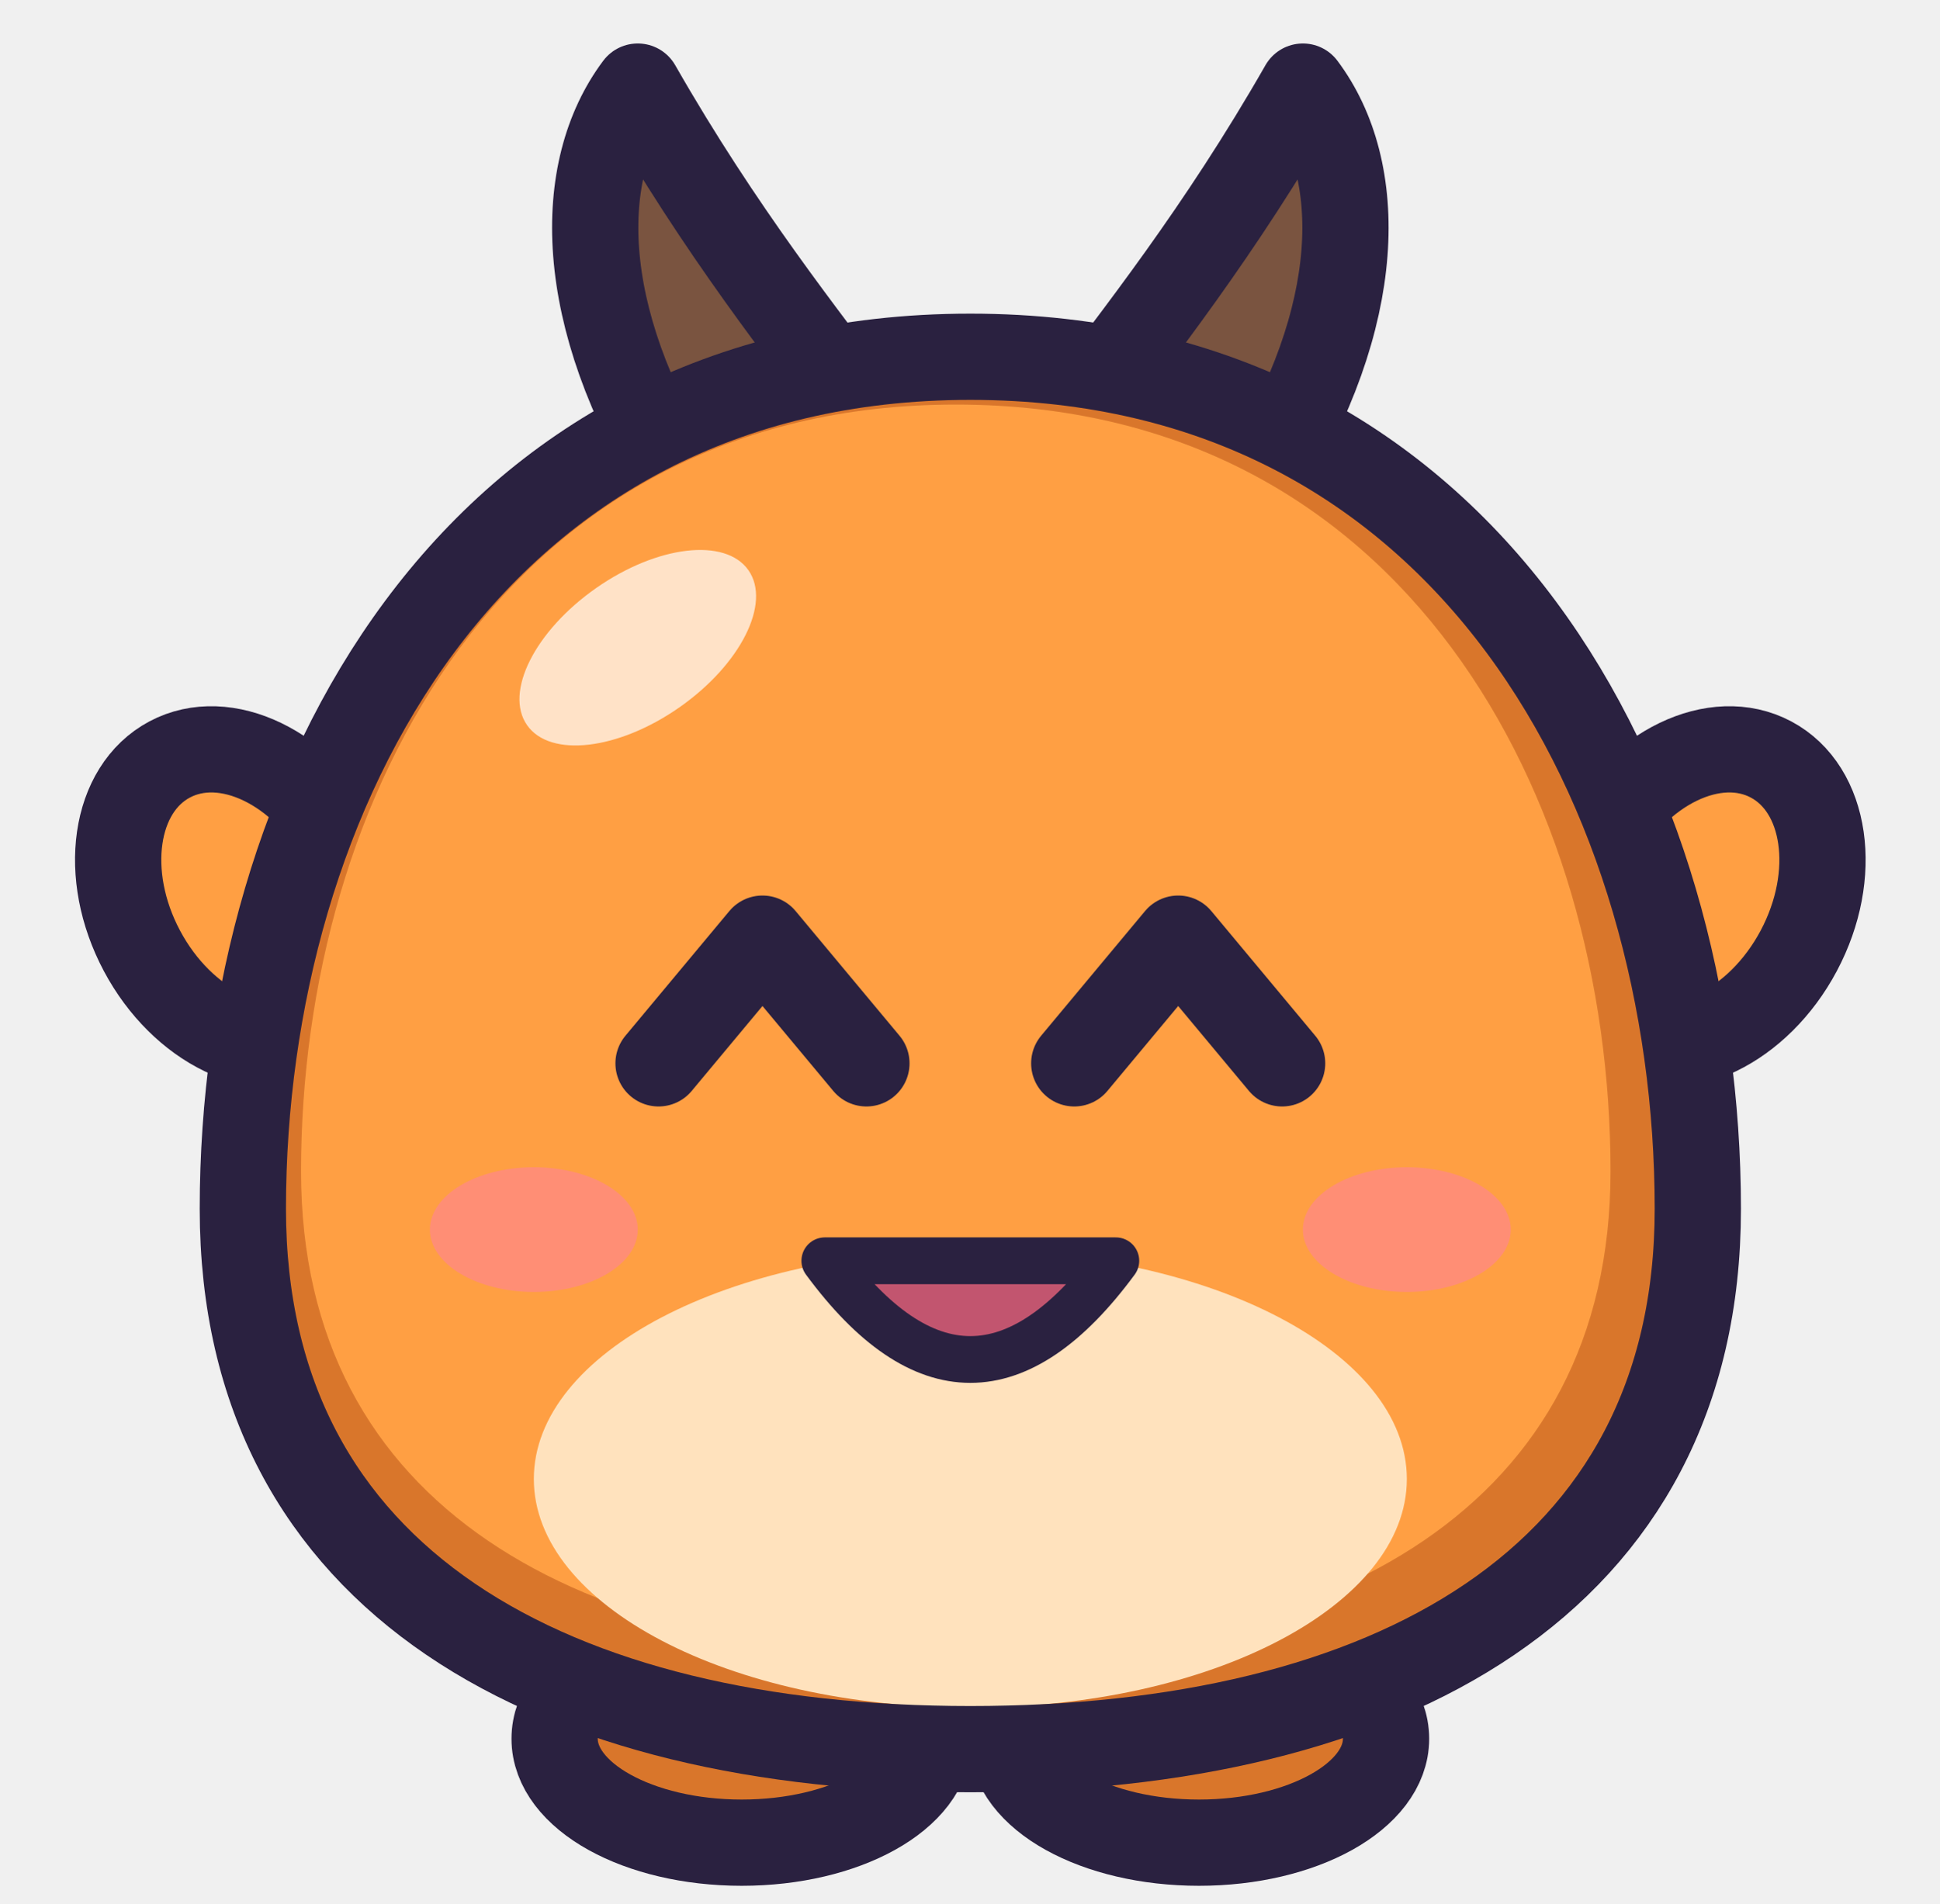
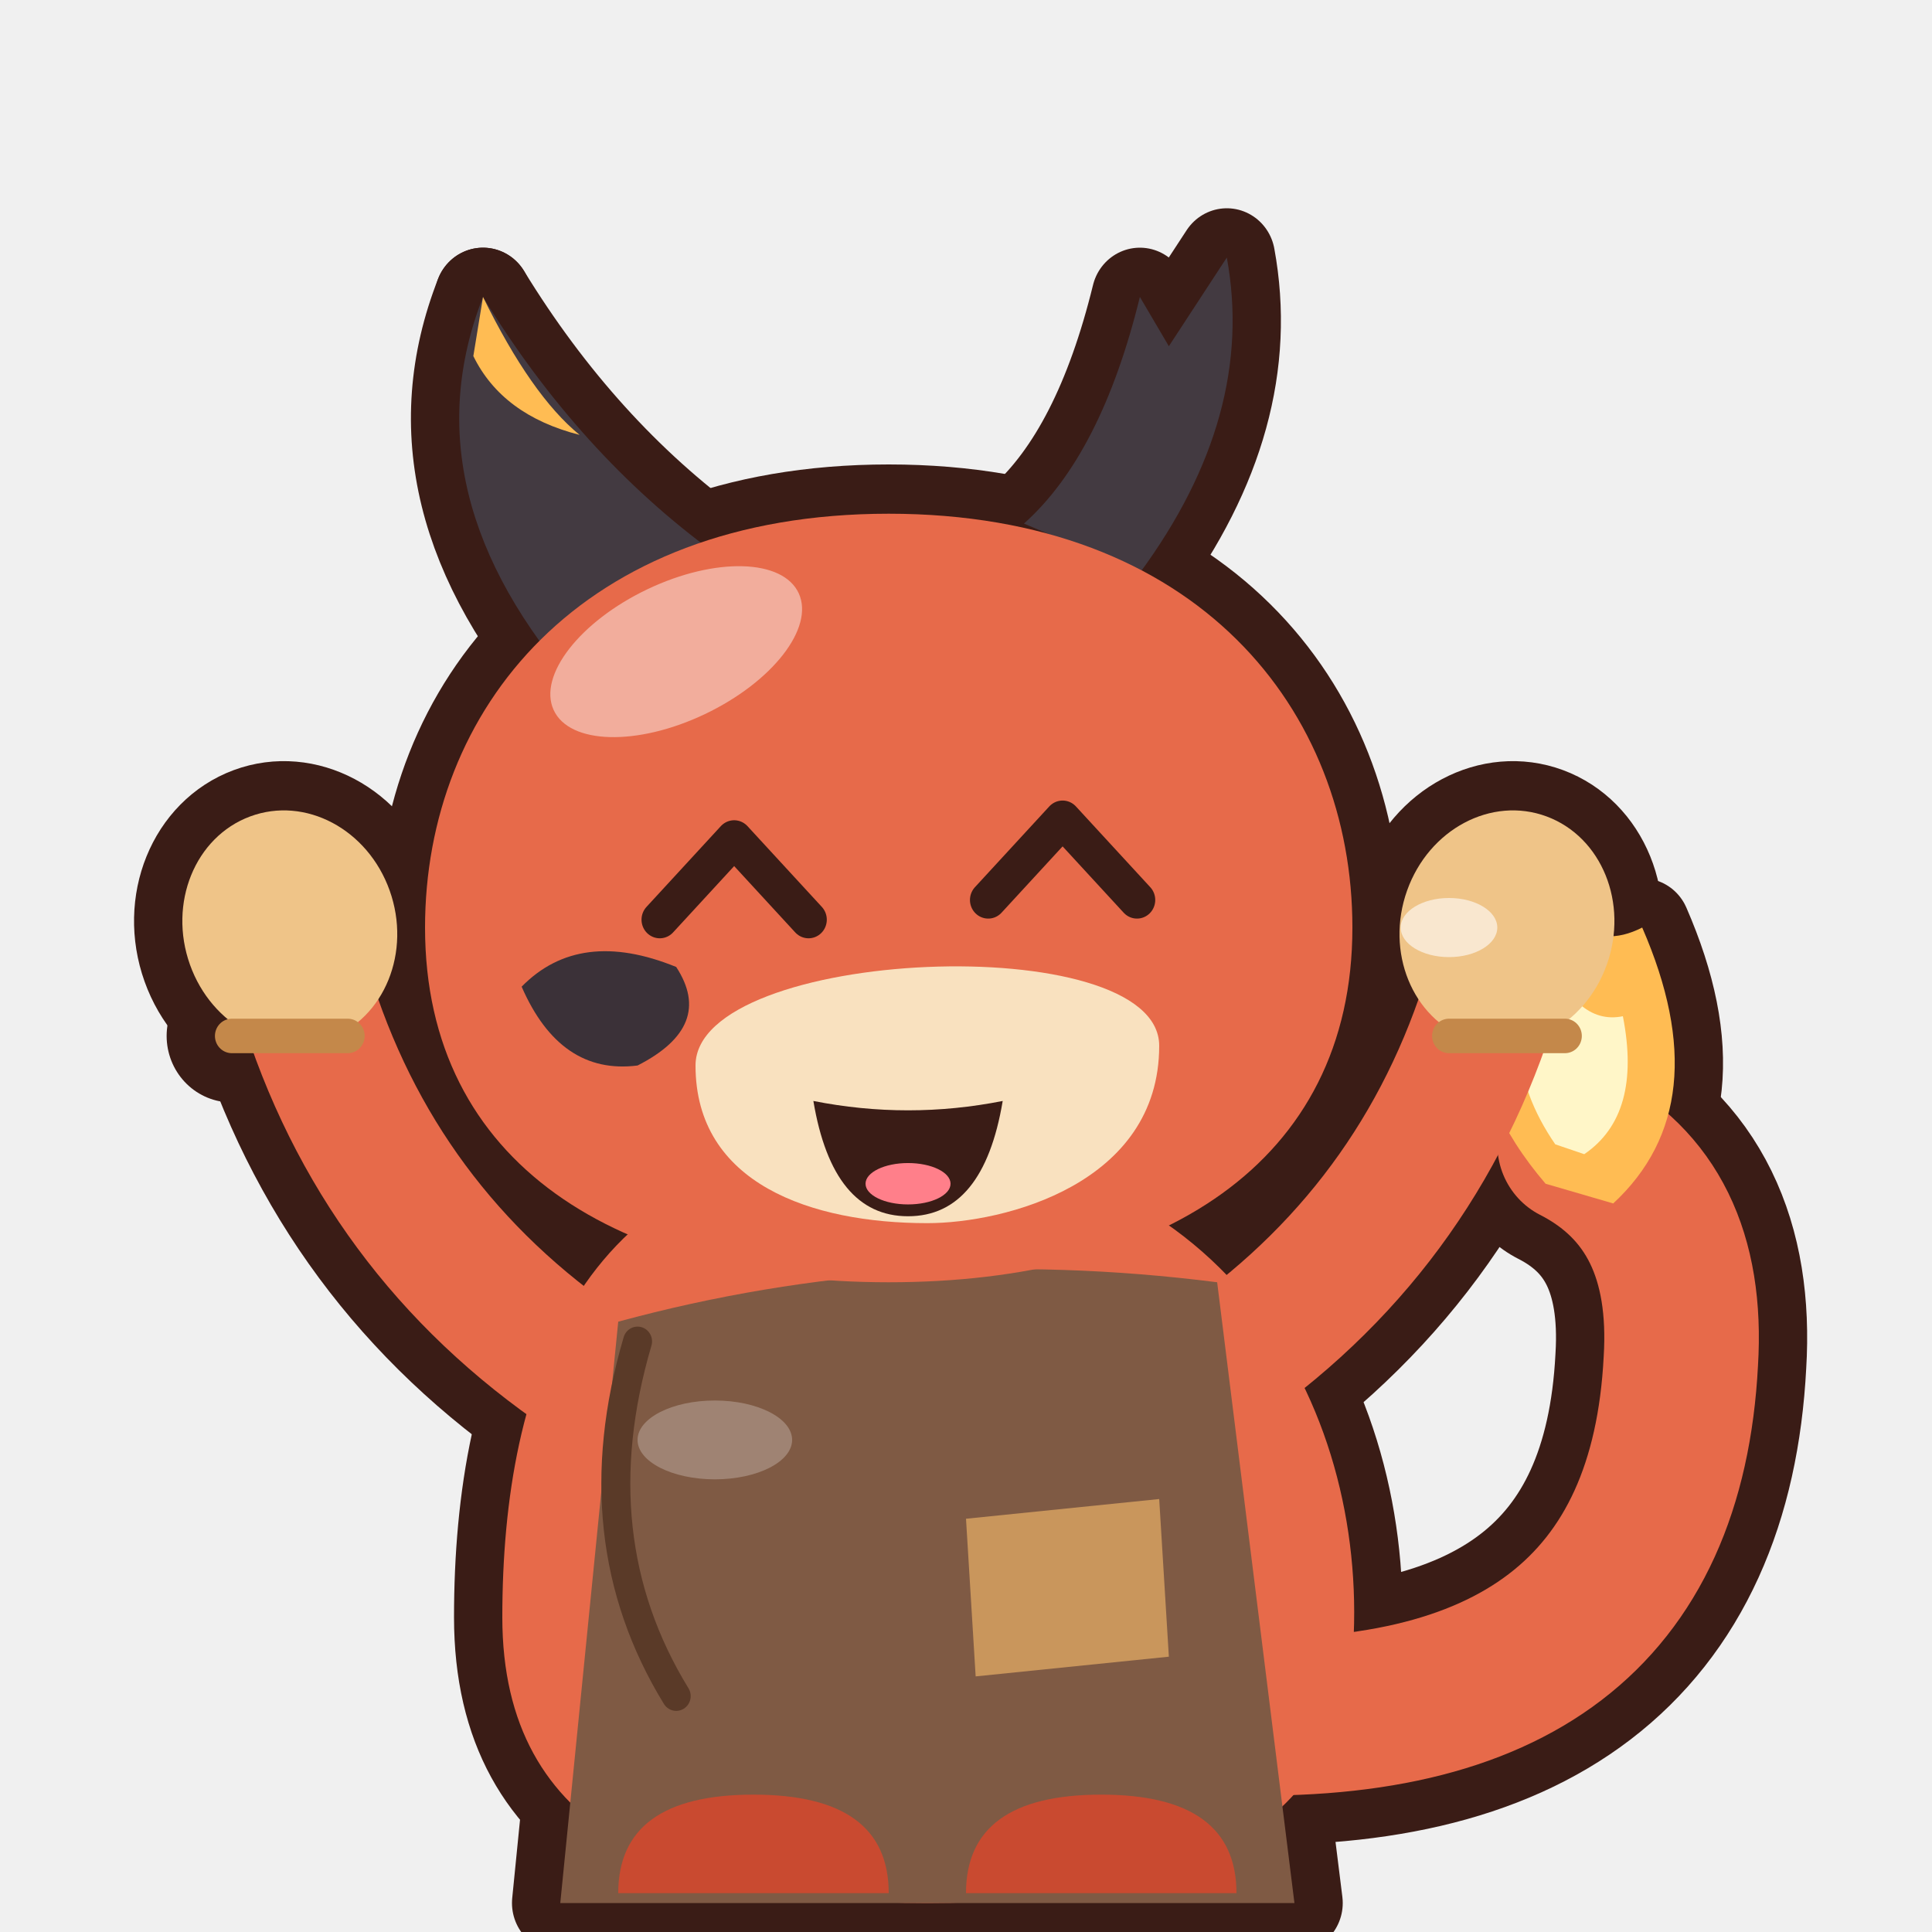
- <svg xmlns="http://www.w3.org/2000/svg" class="cr" viewBox="32.8 67.6 134.3 131.9" aria-label="Tinkit comemorando" height="1024" width="1043">
-   <g class="z72" transform="matrix(.72 0 0 .72 28 54.88)">
-     <path class="o" fill="#7a5440" d="M72 64 C62 48 62 34 68 26 C76 40 84 50 90 58Z" stroke="rgb(42, 33, 64)" stroke-width="8.3" stroke-linejoin="round" stroke-linecap="round" />
-     <path class="o" fill="#7a5440" d="M128 64 C138 48 138 34 132 26 C124 40 116 50 110 58Z" stroke="rgb(42, 33, 64)" stroke-width="8.3" stroke-linejoin="round" stroke-linecap="round" />
-     <ellipse class="o" fill="#d9762b" cx="78" cy="185" rx="18" ry="10" stroke="rgb(42, 33, 64)" stroke-width="8.3" stroke-linejoin="round" stroke-linecap="round" />
-     <ellipse class="o" fill="#d9762b" cx="122" cy="185" rx="18" ry="10" stroke="rgb(42, 33, 64)" stroke-width="8.3" stroke-linejoin="round" stroke-linecap="round" />
-     <ellipse class="o" fill="#ff9f43" cx="30" cy="104" rx="11" ry="15" transform="rotate(-28 30 104)" stroke="rgb(42, 33, 64)" stroke-width="8.3" stroke-linejoin="round" stroke-linecap="round" />
-     <ellipse class="o" fill="#ff9f43" cx="170" cy="104" rx="11" ry="15" transform="rotate(28 170 104)" stroke="rgb(42, 33, 64)" stroke-width="8.3" stroke-linejoin="round" stroke-linecap="round" />
-     <path fill="#d9762b" d="M100 52 C148 52 170 94 170 134 C170 170 140 186 100 186 C60 186 30 170 30 134 C30 94 52 52 100 52Z" stroke="none" />
-     <path fill="#ff9f43" transform="matrix(.9 0 0 .9 8.6 9.8)" d="M100 52 C148 52 170 94 170 134 C170 170 140 186 100 186 C60 186 30 170 30 134 C30 94 52 52 100 52Z" stroke="none" />
-     <ellipse fill="#ffe2bd" cx="100" cy="160" rx="42" ry="22" stroke="none" />
-     <path class="o ln" d="M100 52 C148 52 170 94 170 134 C170 170 140 186 100 186 C60 186 30 170 30 134 C30 94 52 52 100 52Z" fill="none" stroke="rgb(42, 33, 64)" stroke-width="8.3" stroke-linejoin="round" stroke-linecap="round" />
-     <ellipse class="hl" cx="68" cy="80" rx="13" ry="7" transform="rotate(-35 68 80)" fill="rgb(255, 255, 255)" stroke="none" opacity="0.7" />
-     <path class="o ln" d="M70 120 L80 108 L90 120" fill="none" stroke="rgb(42, 33, 64)" stroke-width="8.3" stroke-linejoin="round" stroke-linecap="round" />
-     <path class="o ln" d="M110 120 L120 108 L130 120" fill="none" stroke="rgb(42, 33, 64)" stroke-width="8.3" stroke-linejoin="round" stroke-linecap="round" />
-     <path class="o m" fill="#c2556f" d="M86 139 Q100 158 114 139Z" stroke="rgb(42, 33, 64)" stroke-width="4.5" stroke-linejoin="round" stroke-linecap="round" />
-     <ellipse class="ck" cx="58" cy="136" rx="10" ry="6" fill="rgb(255, 127, 159)" stroke="none" opacity="0.55" />
-     <ellipse class="ck" cx="142" cy="136" rx="10" ry="6" fill="rgb(255, 127, 159)" stroke="none" opacity="0.55" />
+ <svg xmlns="http://www.w3.org/2000/svg" viewBox="0 0 200 200" width="400" height="400">
+   <g transform="translate(100 197) scale(1 1.02) translate(-100 -197)">
+     <g class="o">
+       <path d="M126 178 Q172 180 174 142 Q175 126 163 120" fill="none" stroke="#3a1c16" stroke-width="26.0" stroke-linecap="round" stroke-linejoin="round" />
+       <path stroke="#3a1c16" stroke-width="10" stroke-linejoin="round" d="M160 124 Q146 108 158 88 Q162 102 170 98 Q178 116 167 126 Z" fill="#3a1c16" />
+       <path stroke="#3a1c16" stroke-width="10" stroke-linejoin="round" d="M161 120 Q154 110 160 100 Q163 108 168 107 Q170 117 164 121 Z" fill="#3a1c16" />
+       <path stroke="#3a1c16" stroke-width="10" stroke-linejoin="round" d="M60 74 Q42 54 50 34 Q60 50 74 60 Z" fill="#3a1c16" />
+       <path stroke="#3a1c16" stroke-width="10" stroke-linejoin="round" d="M118 62 Q130 46 127 30 L121 39 L118 34 Q114 50 106 57 Z" fill="#3a1c16" />
+       <path stroke="#3a1c16" stroke-width="10" stroke-linejoin="round" d="M50 34 Q55 44 60 48 Q52 46 49 40 Z" fill="#3a1c16" />
+       <path d="M62 144 Q40 130 32 106" fill="none" stroke="#3a1c16" stroke-width="24.0" stroke-linecap="round" stroke-linejoin="round" />
+       <path d="M124 144 Q146 130 154 106" fill="none" stroke="#3a1c16" stroke-width="24.0" stroke-linecap="round" stroke-linejoin="round" />
+       <path stroke="#3a1c16" stroke-width="10" stroke-linejoin="round" d="M92 120 C128 120 142 148 140 172 C138 190 122 197 96 197 C70 197 52 190 52 168 C52 144 60 120 92 120 Z" fill="#3a1c16" />
+       <path stroke="#3a1c16" stroke-width="10" stroke-linejoin="round" d="M64 138 Q94 130 126 134 L134 197 L58 197 Z" fill="#3a1c16" />
+       <path d="M66 140 Q60 160 70 176" fill="none" stroke="#3a1c16" stroke-width="13.0" stroke-linecap="round" stroke-linejoin="round" />
+       <path stroke="#3a1c16" stroke-width="10" stroke-linejoin="round" d="M100 158 L120 156 L121 172 L101 174 Z" fill="#3a1c16" />
+       <path stroke="#3a1c16" stroke-width="10" stroke-linejoin="round" d="M92 56 C124 56 140 76 140 98 C140 122 120 134 92 134 C64 134 44 122 44 98 C44 76 60 56 92 56 Z" fill="#3a1c16" />
+       <path stroke="#3a1c16" stroke-width="10" stroke-linejoin="round" d="M72 112 C72 100 120 98 120 110 C120 124 104 128 96 128 C84 128 72 124 72 112 Z" fill="#3a1c16" />
+       <path stroke="#3a1c16" stroke-width="10" stroke-linejoin="round" d="M54 104 Q60 98 70 102 Q74 108 66 112 Q58 113 54 104 Z" fill="#3a1c16" />
+       <path stroke="#3a1c16" stroke-width="10" stroke-linejoin="round" d="M64 196 Q64 186 78 186 Q92 186 92 196 Z" fill="#3a1c16" />
+       <path stroke="#3a1c16" stroke-width="10" stroke-linejoin="round" d="M100 196 Q100 186 114 186 Q128 186 128 196 Z" fill="#3a1c16" />
+       <path d="M68.3 97.2 L76.0 89.0 L83.7 97.2" fill="none" stroke="#3a1c16" stroke-width="13.78" stroke-linecap="round" stroke-linejoin="round" />
+       <path d="M102.3 95.2 L110.0 87.0 L117.7 95.2" fill="none" stroke="#3a1c16" stroke-width="13.78" stroke-linecap="round" stroke-linejoin="round" />
+       <path stroke="#3a1c16" stroke-width="10" stroke-linejoin="round" d="M84.2 115.6 Q94.0 117.5 103.8 115.6 Q101.8 127.3 94.0 127.3 Q86.2 127.3 84.2 115.6 Z" fill="#3a1c16" />
+       <ellipse stroke="#3a1c16" stroke-width="10" stroke-linejoin="round" cx="94.0" cy="124.0" rx="4.4" ry="2.1" fill="#3a1c16" />
+       <ellipse stroke="#3a1c16" stroke-width="10" stroke-linejoin="round" cx="30" cy="98" rx="11" ry="12" fill="#3a1c16" transform="rotate(-20 30 98)" />
+       <ellipse stroke="#3a1c16" stroke-width="10" stroke-linejoin="round" cx="156" cy="98" rx="11" ry="12" fill="#3a1c16" transform="rotate(20 156 98)" />
+       <path d="M24 109 L36 109" fill="none" stroke="#3a1c16" stroke-width="13.5" stroke-linecap="round" stroke-linejoin="round" />
+       <path d="M150 109 L162 109" fill="none" stroke="#3a1c16" stroke-width="13.5" stroke-linecap="round" stroke-linejoin="round" />
+     </g>
+     <path d="M126 178 Q172 180 174 142 Q175 126 163 120" fill="none" stroke="#e76a4a" stroke-width="16" stroke-linecap="round" stroke-linejoin="round" />
+     <path d="M160 124 Q146 108 158 88 Q162 102 170 98 Q178 116 167 126 Z" fill="#ffbc53" />
+     <path d="M161 120 Q154 110 160 100 Q163 108 168 107 Q170 117 164 121 Z" fill="#fff6c8" />
+     <path d="M60 74 Q42 54 50 34 Q60 50 74 60 Z" fill="#433a41" />
+     <path d="M118 62 Q130 46 127 30 L121 39 L118 34 Q114 50 106 57 Z" fill="#433a41" />
+     <path d="M50 34 Q55 44 60 48 Q52 46 49 40 Z" fill="#ffbc53" />
+     <path d="M62 144 Q40 130 32 106" fill="none" stroke="#e76a4a" stroke-width="14" stroke-linecap="round" stroke-linejoin="round" />
+     <path d="M124 144 Q146 130 154 106" fill="none" stroke="#e76a4a" stroke-width="14" stroke-linecap="round" stroke-linejoin="round" />
+     <path d="M92 120 C128 120 142 148 140 172 C138 190 122 197 96 197 C70 197 52 190 52 168 C52 144 60 120 92 120 Z" fill="#e76a4a" />
+     <path d="M64 138 Q94 130 126 134 L134 197 L58 197 Z" fill="#7f5a44" />
+     <path d="M66 140 Q60 160 70 176" fill="none" stroke="#5a3a28" stroke-width="3" stroke-linecap="round" stroke-linejoin="round" />
+     <path d="M100 158 L120 156 L121 172 L101 174 Z" fill="#c9965c" />
+     <path d="M92 56 C124 56 140 76 140 98 C140 122 120 134 92 134 C64 134 44 122 44 98 C44 76 60 56 92 56 Z" fill="#e76a4a" />
+     <path d="M72 112 C72 100 120 98 120 110 C120 124 104 128 96 128 C84 128 72 124 72 112 Z" fill="#f9e1bf" />
+     <path d="M54 104 Q60 98 70 102 Q74 108 66 112 Q58 113 54 104 Z" fill="#3b3138" />
+     <path d="M64 196 Q64 186 78 186 Q92 186 92 196 Z" fill="#c94a30" />
+     <path d="M100 196 Q100 186 114 186 Q128 186 128 196 Z" fill="#c94a30" />
+     <path d="M68.3 97.2 L76.0 89.0 L83.7 97.2" fill="none" stroke="#3a1c16" stroke-width="3.78" stroke-linecap="round" stroke-linejoin="round" />
+     <path d="M102.3 95.2 L110.0 87.0 L117.7 95.2" fill="none" stroke="#3a1c16" stroke-width="3.78" stroke-linecap="round" stroke-linejoin="round" />
+     <path d="M84.2 115.6 Q94.0 117.5 103.8 115.6 Q101.8 127.3 94.0 127.3 Q86.2 127.3 84.2 115.6 Z" fill="#3a1c16" />
+     <ellipse cx="94.0" cy="124.0" rx="4.4" ry="2.1" fill="#ff7f8a" />
+     <ellipse cx="30" cy="98" rx="11" ry="12" fill="#efc488" transform="rotate(-20 30 98)" />
+     <ellipse cx="156" cy="98" rx="11" ry="12" fill="#efc488" transform="rotate(20 156 98)" />
+     <path d="M24 109 L36 109" fill="none" stroke="#c4884a" stroke-width="3.5" stroke-linecap="round" stroke-linejoin="round" />
+     <path d="M150 109 L162 109" fill="none" stroke="#c4884a" stroke-width="3.5" stroke-linecap="round" stroke-linejoin="round" />
+     <ellipse cx="70" cy="70" rx="14" ry="7" fill="#ffffff" opacity="0.45" transform="rotate(-25 70 70)" />
+     <ellipse cx="150" cy="98" rx="5" ry="3" fill="#ffffff" opacity="0.6" transform="rotate(0 150 98)" />
+     <ellipse cx="74" cy="150" rx="8" ry="4" fill="#ffffff" opacity="0.25" transform="rotate(0 74 150)" />
  </g>
</svg>
